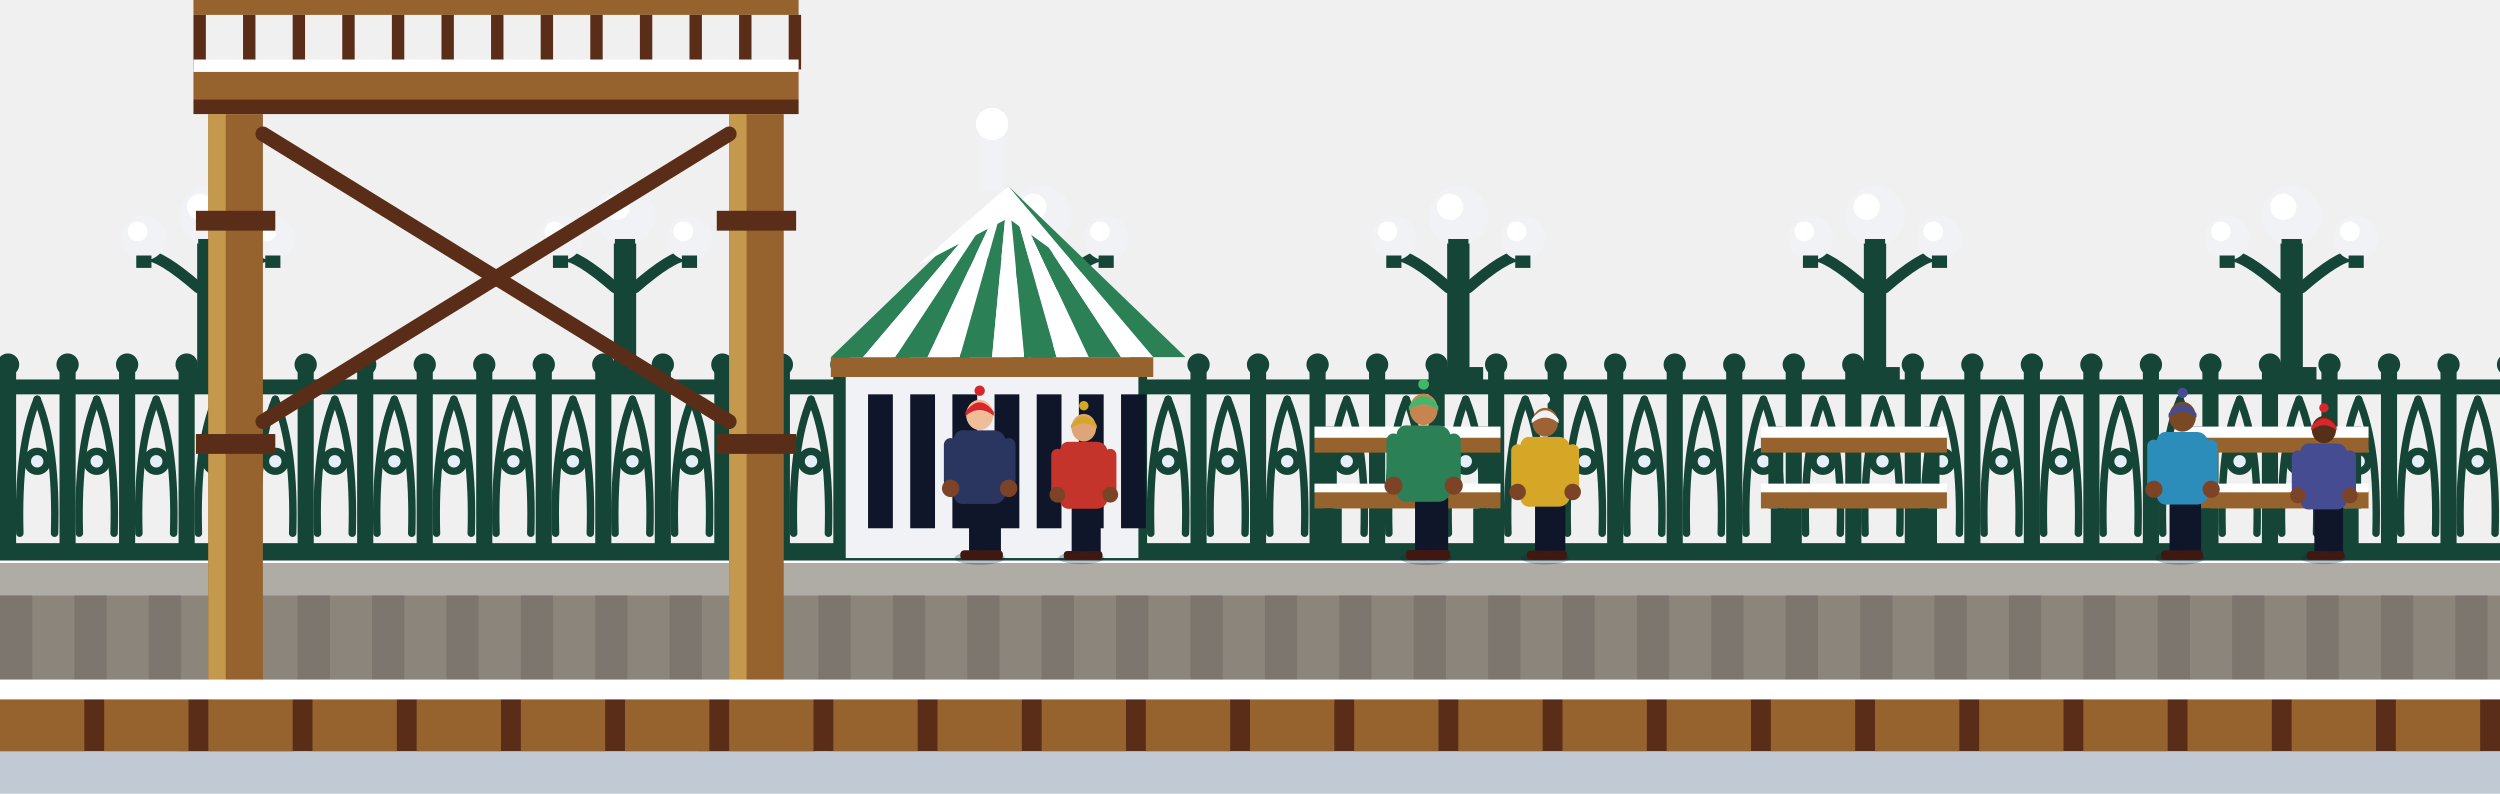
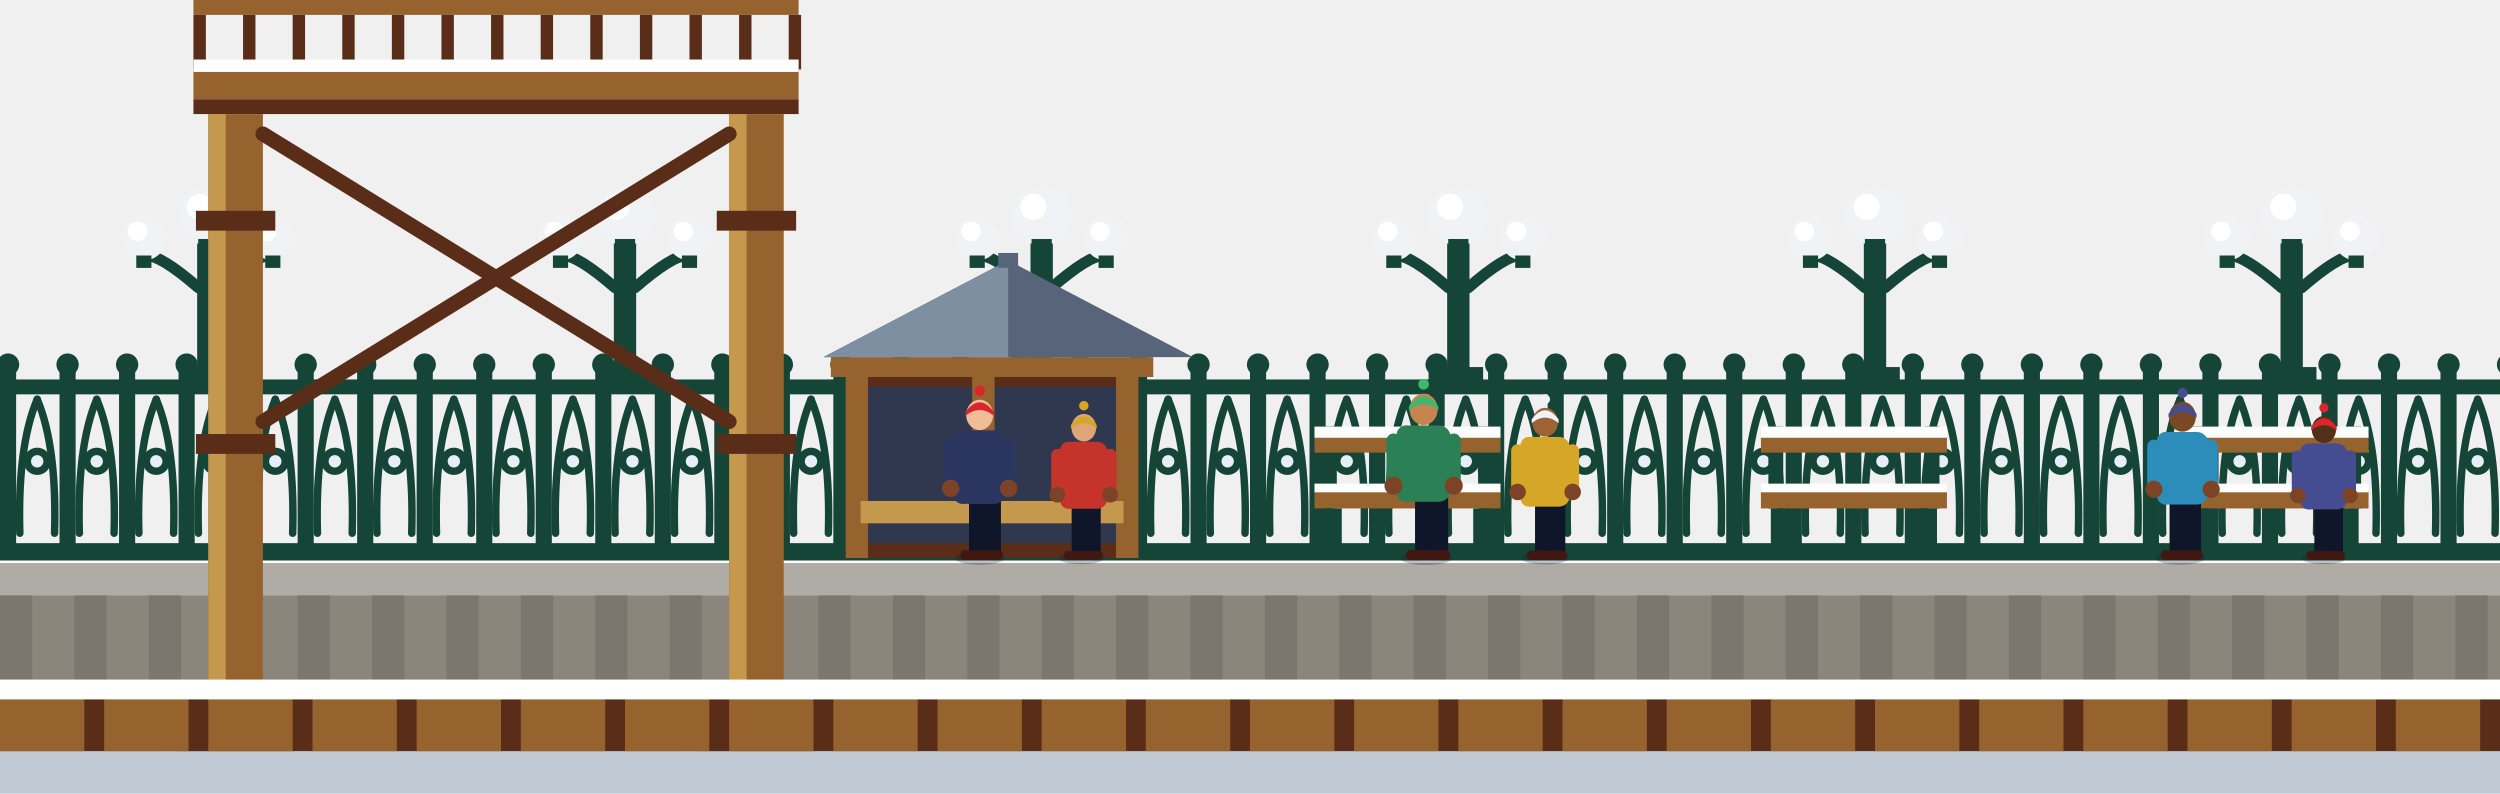
<svg xmlns="http://www.w3.org/2000/svg" width="2016" height="640" viewBox="0 0 2016 640" shape-rendering="geometricPrecision">
  <rect x="0" y="450" width="2016" height="30" fill="#afaca5" />
  <rect x="0" y="480" width="2016" height="120" fill="#8b857c" />
  <rect x="0" y="480" width="26" height="120" fill="#605a55" opacity="0.35" />
  <rect x="60" y="480" width="26" height="120" fill="#605a55" opacity="0.35" />
  <rect x="120" y="480" width="26" height="120" fill="#605a55" opacity="0.35" />
  <rect x="180" y="480" width="26" height="120" fill="#605a55" opacity="0.35" />
  <rect x="240" y="480" width="26" height="120" fill="#605a55" opacity="0.35" />
  <rect x="300" y="480" width="26" height="120" fill="#605a55" opacity="0.35" />
  <rect x="360" y="480" width="26" height="120" fill="#605a55" opacity="0.35" />
  <rect x="420" y="480" width="26" height="120" fill="#605a55" opacity="0.35" />
  <rect x="480" y="480" width="26" height="120" fill="#605a55" opacity="0.35" />
  <rect x="540" y="480" width="26" height="120" fill="#605a55" opacity="0.35" />
  <rect x="600" y="480" width="26" height="120" fill="#605a55" opacity="0.35" />
  <rect x="660" y="480" width="26" height="120" fill="#605a55" opacity="0.35" />
  <rect x="720" y="480" width="26" height="120" fill="#605a55" opacity="0.35" />
  <rect x="780" y="480" width="26" height="120" fill="#605a55" opacity="0.35" />
  <rect x="840" y="480" width="26" height="120" fill="#605a55" opacity="0.35" />
  <rect x="900" y="480" width="26" height="120" fill="#605a55" opacity="0.35" />
  <rect x="960" y="480" width="26" height="120" fill="#605a55" opacity="0.35" />
  <rect x="1020" y="480" width="26" height="120" fill="#605a55" opacity="0.35" />
  <rect x="1080" y="480" width="26" height="120" fill="#605a55" opacity="0.35" />
  <rect x="1140" y="480" width="26" height="120" fill="#605a55" opacity="0.35" />
  <rect x="1200" y="480" width="26" height="120" fill="#605a55" opacity="0.35" />
  <rect x="1260" y="480" width="26" height="120" fill="#605a55" opacity="0.35" />
  <rect x="1320" y="480" width="26" height="120" fill="#605a55" opacity="0.35" />
  <rect x="1380" y="480" width="26" height="120" fill="#605a55" opacity="0.35" />
  <rect x="1440" y="480" width="26" height="120" fill="#605a55" opacity="0.35" />
  <rect x="1500" y="480" width="26" height="120" fill="#605a55" opacity="0.35" />
  <rect x="1560" y="480" width="26" height="120" fill="#605a55" opacity="0.35" />
  <rect x="1620" y="480" width="26" height="120" fill="#605a55" opacity="0.35" />
  <rect x="1680" y="480" width="26" height="120" fill="#605a55" opacity="0.35" />
  <rect x="1740" y="480" width="26" height="120" fill="#605a55" opacity="0.35" />
  <rect x="1800" y="480" width="26" height="120" fill="#605a55" opacity="0.35" />
  <rect x="1860" y="480" width="26" height="120" fill="#605a55" opacity="0.35" />
  <rect x="1920" y="480" width="26" height="120" fill="#605a55" opacity="0.35" />
  <rect x="1980" y="480" width="26" height="120" fill="#605a55" opacity="0.35" />
  <rect x="2040" y="480" width="26" height="120" fill="#605a55" opacity="0.35" />
  <rect x="0" y="442" width="2016" height="12" fill="#ffffff" />
  <rect x="0" y="306" width="2016" height="12" fill="#154536" />
  <rect x="0" y="438" width="2016" height="14" fill="#154536" />
  <rect x="0" y="300" width="13" height="144" fill="#154536" />
  <circle cx="6.5" cy="294" r="9" fill="#154536" />
  <path d="M 16 430 Q 14 360 30 322" fill="none" stroke="#154536" stroke-width="6" stroke-linecap="round" stroke-linejoin="round" />
  <path d="M 44 430 Q 46 360 30 322" fill="none" stroke="#154536" stroke-width="6" stroke-linecap="round" stroke-linejoin="round" />
  <circle cx="30" cy="372" r="11" fill="#154536" />
  <circle cx="30" cy="372" r="5" fill="#e6eff7" />
  <rect x="48" y="300" width="13" height="144" fill="#154536" />
  <circle cx="54.5" cy="294" r="9" fill="#154536" />
  <path d="M 64 430 Q 62 360 78 322" fill="none" stroke="#154536" stroke-width="6" stroke-linecap="round" stroke-linejoin="round" />
  <path d="M 92 430 Q 94 360 78 322" fill="none" stroke="#154536" stroke-width="6" stroke-linecap="round" stroke-linejoin="round" />
  <circle cx="78" cy="372" r="11" fill="#154536" />
  <circle cx="78" cy="372" r="5" fill="#e6eff7" />
  <rect x="96" y="300" width="13" height="144" fill="#154536" />
  <circle cx="102.5" cy="294" r="9" fill="#154536" />
  <path d="M 112 430 Q 110 360 126 322" fill="none" stroke="#154536" stroke-width="6" stroke-linecap="round" stroke-linejoin="round" />
  <path d="M 140 430 Q 142 360 126 322" fill="none" stroke="#154536" stroke-width="6" stroke-linecap="round" stroke-linejoin="round" />
  <circle cx="126" cy="372" r="11" fill="#154536" />
  <circle cx="126" cy="372" r="5" fill="#e6eff7" />
  <rect x="144" y="300" width="13" height="144" fill="#154536" />
  <circle cx="150.5" cy="294" r="9" fill="#154536" />
  <path d="M 160 430 Q 158 360 174 322" fill="none" stroke="#154536" stroke-width="6" stroke-linecap="round" stroke-linejoin="round" />
  <path d="M 188 430 Q 190 360 174 322" fill="none" stroke="#154536" stroke-width="6" stroke-linecap="round" stroke-linejoin="round" />
  <circle cx="174" cy="372" r="11" fill="#154536" />
  <circle cx="174" cy="372" r="5" fill="#e6eff7" />
  <rect x="192" y="300" width="13" height="144" fill="#154536" />
  <circle cx="198.5" cy="294" r="9" fill="#154536" />
  <path d="M 208 430 Q 206 360 222 322" fill="none" stroke="#154536" stroke-width="6" stroke-linecap="round" stroke-linejoin="round" />
  <path d="M 236 430 Q 238 360 222 322" fill="none" stroke="#154536" stroke-width="6" stroke-linecap="round" stroke-linejoin="round" />
  <circle cx="222" cy="372" r="11" fill="#154536" />
  <circle cx="222" cy="372" r="5" fill="#e6eff7" />
  <rect x="240" y="300" width="13" height="144" fill="#154536" />
  <circle cx="246.5" cy="294" r="9" fill="#154536" />
  <path d="M 256 430 Q 254 360 270 322" fill="none" stroke="#154536" stroke-width="6" stroke-linecap="round" stroke-linejoin="round" />
  <path d="M 284 430 Q 286 360 270 322" fill="none" stroke="#154536" stroke-width="6" stroke-linecap="round" stroke-linejoin="round" />
  <circle cx="270" cy="372" r="11" fill="#154536" />
  <circle cx="270" cy="372" r="5" fill="#e6eff7" />
  <rect x="288" y="300" width="13" height="144" fill="#154536" />
  <circle cx="294.5" cy="294" r="9" fill="#154536" />
  <path d="M 304 430 Q 302 360 318 322" fill="none" stroke="#154536" stroke-width="6" stroke-linecap="round" stroke-linejoin="round" />
  <path d="M 332 430 Q 334 360 318 322" fill="none" stroke="#154536" stroke-width="6" stroke-linecap="round" stroke-linejoin="round" />
  <circle cx="318" cy="372" r="11" fill="#154536" />
  <circle cx="318" cy="372" r="5" fill="#e6eff7" />
  <rect x="336" y="300" width="13" height="144" fill="#154536" />
  <circle cx="342.5" cy="294" r="9" fill="#154536" />
  <path d="M 352 430 Q 350 360 366 322" fill="none" stroke="#154536" stroke-width="6" stroke-linecap="round" stroke-linejoin="round" />
  <path d="M 380 430 Q 382 360 366 322" fill="none" stroke="#154536" stroke-width="6" stroke-linecap="round" stroke-linejoin="round" />
  <circle cx="366" cy="372" r="11" fill="#154536" />
  <circle cx="366" cy="372" r="5" fill="#e6eff7" />
  <rect x="384" y="300" width="13" height="144" fill="#154536" />
  <circle cx="390.5" cy="294" r="9" fill="#154536" />
  <path d="M 400 430 Q 398 360 414 322" fill="none" stroke="#154536" stroke-width="6" stroke-linecap="round" stroke-linejoin="round" />
  <path d="M 428 430 Q 430 360 414 322" fill="none" stroke="#154536" stroke-width="6" stroke-linecap="round" stroke-linejoin="round" />
  <circle cx="414" cy="372" r="11" fill="#154536" />
  <circle cx="414" cy="372" r="5" fill="#e6eff7" />
  <rect x="432" y="300" width="13" height="144" fill="#154536" />
  <circle cx="438.5" cy="294" r="9" fill="#154536" />
  <path d="M 448 430 Q 446 360 462 322" fill="none" stroke="#154536" stroke-width="6" stroke-linecap="round" stroke-linejoin="round" />
  <path d="M 476 430 Q 478 360 462 322" fill="none" stroke="#154536" stroke-width="6" stroke-linecap="round" stroke-linejoin="round" />
  <circle cx="462" cy="372" r="11" fill="#154536" />
  <circle cx="462" cy="372" r="5" fill="#e6eff7" />
  <rect x="480" y="300" width="13" height="144" fill="#154536" />
  <circle cx="486.5" cy="294" r="9" fill="#154536" />
  <path d="M 496 430 Q 494 360 510 322" fill="none" stroke="#154536" stroke-width="6" stroke-linecap="round" stroke-linejoin="round" />
  <path d="M 524 430 Q 526 360 510 322" fill="none" stroke="#154536" stroke-width="6" stroke-linecap="round" stroke-linejoin="round" />
  <circle cx="510" cy="372" r="11" fill="#154536" />
  <circle cx="510" cy="372" r="5" fill="#e6eff7" />
  <rect x="528" y="300" width="13" height="144" fill="#154536" />
  <circle cx="534.5" cy="294" r="9" fill="#154536" />
  <path d="M 544 430 Q 542 360 558 322" fill="none" stroke="#154536" stroke-width="6" stroke-linecap="round" stroke-linejoin="round" />
  <path d="M 572 430 Q 574 360 558 322" fill="none" stroke="#154536" stroke-width="6" stroke-linecap="round" stroke-linejoin="round" />
  <circle cx="558" cy="372" r="11" fill="#154536" />
  <circle cx="558" cy="372" r="5" fill="#e6eff7" />
  <rect x="576" y="300" width="13" height="144" fill="#154536" />
  <circle cx="582.5" cy="294" r="9" fill="#154536" />
  <path d="M 592 430 Q 590 360 606 322" fill="none" stroke="#154536" stroke-width="6" stroke-linecap="round" stroke-linejoin="round" />
  <path d="M 620 430 Q 622 360 606 322" fill="none" stroke="#154536" stroke-width="6" stroke-linecap="round" stroke-linejoin="round" />
  <circle cx="606" cy="372" r="11" fill="#154536" />
  <circle cx="606" cy="372" r="5" fill="#e6eff7" />
  <rect x="624" y="300" width="13" height="144" fill="#154536" />
  <circle cx="630.5" cy="294" r="9" fill="#154536" />
  <path d="M 640 430 Q 638 360 654 322" fill="none" stroke="#154536" stroke-width="6" stroke-linecap="round" stroke-linejoin="round" />
  <path d="M 668 430 Q 670 360 654 322" fill="none" stroke="#154536" stroke-width="6" stroke-linecap="round" stroke-linejoin="round" />
  <circle cx="654" cy="372" r="11" fill="#154536" />
  <circle cx="654" cy="372" r="5" fill="#e6eff7" />
  <rect x="672" y="300" width="13" height="144" fill="#154536" />
  <circle cx="678.5" cy="294" r="9" fill="#154536" />
  <path d="M 688 430 Q 686 360 702 322" fill="none" stroke="#154536" stroke-width="6" stroke-linecap="round" stroke-linejoin="round" />
  <path d="M 716 430 Q 718 360 702 322" fill="none" stroke="#154536" stroke-width="6" stroke-linecap="round" stroke-linejoin="round" />
  <circle cx="702" cy="372" r="11" fill="#154536" />
  <circle cx="702" cy="372" r="5" fill="#e6eff7" />
  <rect x="720" y="300" width="13" height="144" fill="#154536" />
  <circle cx="726.5" cy="294" r="9" fill="#154536" />
  <path d="M 736 430 Q 734 360 750 322" fill="none" stroke="#154536" stroke-width="6" stroke-linecap="round" stroke-linejoin="round" />
  <path d="M 764 430 Q 766 360 750 322" fill="none" stroke="#154536" stroke-width="6" stroke-linecap="round" stroke-linejoin="round" />
  <circle cx="750" cy="372" r="11" fill="#154536" />
  <circle cx="750" cy="372" r="5" fill="#e6eff7" />
  <rect x="768" y="300" width="13" height="144" fill="#154536" />
  <circle cx="774.5" cy="294" r="9" fill="#154536" />
  <path d="M 784 430 Q 782 360 798 322" fill="none" stroke="#154536" stroke-width="6" stroke-linecap="round" stroke-linejoin="round" />
  <path d="M 812 430 Q 814 360 798 322" fill="none" stroke="#154536" stroke-width="6" stroke-linecap="round" stroke-linejoin="round" />
  <circle cx="798" cy="372" r="11" fill="#154536" />
  <circle cx="798" cy="372" r="5" fill="#e6eff7" />
  <rect x="816" y="300" width="13" height="144" fill="#154536" />
  <circle cx="822.5" cy="294" r="9" fill="#154536" />
  <path d="M 832 430 Q 830 360 846 322" fill="none" stroke="#154536" stroke-width="6" stroke-linecap="round" stroke-linejoin="round" />
  <path d="M 860 430 Q 862 360 846 322" fill="none" stroke="#154536" stroke-width="6" stroke-linecap="round" stroke-linejoin="round" />
  <circle cx="846" cy="372" r="11" fill="#154536" />
  <circle cx="846" cy="372" r="5" fill="#e6eff7" />
  <rect x="864" y="300" width="13" height="144" fill="#154536" />
  <circle cx="870.5" cy="294" r="9" fill="#154536" />
  <path d="M 880 430 Q 878 360 894 322" fill="none" stroke="#154536" stroke-width="6" stroke-linecap="round" stroke-linejoin="round" />
  <path d="M 908 430 Q 910 360 894 322" fill="none" stroke="#154536" stroke-width="6" stroke-linecap="round" stroke-linejoin="round" />
  <circle cx="894" cy="372" r="11" fill="#154536" />
  <circle cx="894" cy="372" r="5" fill="#e6eff7" />
  <rect x="912" y="300" width="13" height="144" fill="#154536" />
  <circle cx="918.5" cy="294" r="9" fill="#154536" />
  <path d="M 928 430 Q 926 360 942 322" fill="none" stroke="#154536" stroke-width="6" stroke-linecap="round" stroke-linejoin="round" />
  <path d="M 956 430 Q 958 360 942 322" fill="none" stroke="#154536" stroke-width="6" stroke-linecap="round" stroke-linejoin="round" />
  <circle cx="942" cy="372" r="11" fill="#154536" />
  <circle cx="942" cy="372" r="5" fill="#e6eff7" />
  <rect x="960" y="300" width="13" height="144" fill="#154536" />
  <circle cx="966.5" cy="294" r="9" fill="#154536" />
  <path d="M 976 430 Q 974 360 990 322" fill="none" stroke="#154536" stroke-width="6" stroke-linecap="round" stroke-linejoin="round" />
  <path d="M 1004 430 Q 1006 360 990 322" fill="none" stroke="#154536" stroke-width="6" stroke-linecap="round" stroke-linejoin="round" />
  <circle cx="990" cy="372" r="11" fill="#154536" />
  <circle cx="990" cy="372" r="5" fill="#e6eff7" />
  <rect x="1008" y="300" width="13" height="144" fill="#154536" />
  <circle cx="1014.5" cy="294" r="9" fill="#154536" />
  <path d="M 1024 430 Q 1022 360 1038 322" fill="none" stroke="#154536" stroke-width="6" stroke-linecap="round" stroke-linejoin="round" />
  <path d="M 1052 430 Q 1054 360 1038 322" fill="none" stroke="#154536" stroke-width="6" stroke-linecap="round" stroke-linejoin="round" />
  <circle cx="1038" cy="372" r="11" fill="#154536" />
  <circle cx="1038" cy="372" r="5" fill="#e6eff7" />
  <rect x="1056" y="300" width="13" height="144" fill="#154536" />
  <circle cx="1062.5" cy="294" r="9" fill="#154536" />
  <path d="M 1072 430 Q 1070 360 1086 322" fill="none" stroke="#154536" stroke-width="6" stroke-linecap="round" stroke-linejoin="round" />
  <path d="M 1100 430 Q 1102 360 1086 322" fill="none" stroke="#154536" stroke-width="6" stroke-linecap="round" stroke-linejoin="round" />
  <circle cx="1086" cy="372" r="11" fill="#154536" />
  <circle cx="1086" cy="372" r="5" fill="#e6eff7" />
  <rect x="1104" y="300" width="13" height="144" fill="#154536" />
  <circle cx="1110.5" cy="294" r="9" fill="#154536" />
  <path d="M 1120 430 Q 1118 360 1134 322" fill="none" stroke="#154536" stroke-width="6" stroke-linecap="round" stroke-linejoin="round" />
  <path d="M 1148 430 Q 1150 360 1134 322" fill="none" stroke="#154536" stroke-width="6" stroke-linecap="round" stroke-linejoin="round" />
  <circle cx="1134" cy="372" r="11" fill="#154536" />
  <circle cx="1134" cy="372" r="5" fill="#e6eff7" />
  <rect x="1152" y="300" width="13" height="144" fill="#154536" />
  <circle cx="1158.5" cy="294" r="9" fill="#154536" />
  <path d="M 1168 430 Q 1166 360 1182 322" fill="none" stroke="#154536" stroke-width="6" stroke-linecap="round" stroke-linejoin="round" />
  <path d="M 1196 430 Q 1198 360 1182 322" fill="none" stroke="#154536" stroke-width="6" stroke-linecap="round" stroke-linejoin="round" />
  <circle cx="1182" cy="372" r="11" fill="#154536" />
  <circle cx="1182" cy="372" r="5" fill="#e6eff7" />
  <rect x="1200" y="300" width="13" height="144" fill="#154536" />
  <circle cx="1206.5" cy="294" r="9" fill="#154536" />
  <path d="M 1216 430 Q 1214 360 1230 322" fill="none" stroke="#154536" stroke-width="6" stroke-linecap="round" stroke-linejoin="round" />
  <path d="M 1244 430 Q 1246 360 1230 322" fill="none" stroke="#154536" stroke-width="6" stroke-linecap="round" stroke-linejoin="round" />
  <circle cx="1230" cy="372" r="11" fill="#154536" />
  <circle cx="1230" cy="372" r="5" fill="#e6eff7" />
  <rect x="1248" y="300" width="13" height="144" fill="#154536" />
  <circle cx="1254.5" cy="294" r="9" fill="#154536" />
  <path d="M 1264 430 Q 1262 360 1278 322" fill="none" stroke="#154536" stroke-width="6" stroke-linecap="round" stroke-linejoin="round" />
  <path d="M 1292 430 Q 1294 360 1278 322" fill="none" stroke="#154536" stroke-width="6" stroke-linecap="round" stroke-linejoin="round" />
  <circle cx="1278" cy="372" r="11" fill="#154536" />
  <circle cx="1278" cy="372" r="5" fill="#e6eff7" />
  <rect x="1296" y="300" width="13" height="144" fill="#154536" />
  <circle cx="1302.5" cy="294" r="9" fill="#154536" />
  <path d="M 1312 430 Q 1310 360 1326 322" fill="none" stroke="#154536" stroke-width="6" stroke-linecap="round" stroke-linejoin="round" />
  <path d="M 1340 430 Q 1342 360 1326 322" fill="none" stroke="#154536" stroke-width="6" stroke-linecap="round" stroke-linejoin="round" />
  <circle cx="1326" cy="372" r="11" fill="#154536" />
  <circle cx="1326" cy="372" r="5" fill="#e6eff7" />
  <rect x="1344" y="300" width="13" height="144" fill="#154536" />
  <circle cx="1350.5" cy="294" r="9" fill="#154536" />
  <path d="M 1360 430 Q 1358 360 1374 322" fill="none" stroke="#154536" stroke-width="6" stroke-linecap="round" stroke-linejoin="round" />
  <path d="M 1388 430 Q 1390 360 1374 322" fill="none" stroke="#154536" stroke-width="6" stroke-linecap="round" stroke-linejoin="round" />
  <circle cx="1374" cy="372" r="11" fill="#154536" />
  <circle cx="1374" cy="372" r="5" fill="#e6eff7" />
  <rect x="1392" y="300" width="13" height="144" fill="#154536" />
  <circle cx="1398.5" cy="294" r="9" fill="#154536" />
  <path d="M 1408 430 Q 1406 360 1422 322" fill="none" stroke="#154536" stroke-width="6" stroke-linecap="round" stroke-linejoin="round" />
  <path d="M 1436 430 Q 1438 360 1422 322" fill="none" stroke="#154536" stroke-width="6" stroke-linecap="round" stroke-linejoin="round" />
  <circle cx="1422" cy="372" r="11" fill="#154536" />
  <circle cx="1422" cy="372" r="5" fill="#e6eff7" />
  <rect x="1440" y="300" width="13" height="144" fill="#154536" />
  <circle cx="1446.5" cy="294" r="9" fill="#154536" />
  <path d="M 1456 430 Q 1454 360 1470 322" fill="none" stroke="#154536" stroke-width="6" stroke-linecap="round" stroke-linejoin="round" />
  <path d="M 1484 430 Q 1486 360 1470 322" fill="none" stroke="#154536" stroke-width="6" stroke-linecap="round" stroke-linejoin="round" />
  <circle cx="1470" cy="372" r="11" fill="#154536" />
  <circle cx="1470" cy="372" r="5" fill="#e6eff7" />
  <rect x="1488" y="300" width="13" height="144" fill="#154536" />
  <circle cx="1494.5" cy="294" r="9" fill="#154536" />
  <path d="M 1504 430 Q 1502 360 1518 322" fill="none" stroke="#154536" stroke-width="6" stroke-linecap="round" stroke-linejoin="round" />
  <path d="M 1532 430 Q 1534 360 1518 322" fill="none" stroke="#154536" stroke-width="6" stroke-linecap="round" stroke-linejoin="round" />
  <circle cx="1518" cy="372" r="11" fill="#154536" />
  <circle cx="1518" cy="372" r="5" fill="#e6eff7" />
  <rect x="1536" y="300" width="13" height="144" fill="#154536" />
  <circle cx="1542.5" cy="294" r="9" fill="#154536" />
  <path d="M 1552 430 Q 1550 360 1566 322" fill="none" stroke="#154536" stroke-width="6" stroke-linecap="round" stroke-linejoin="round" />
  <path d="M 1580 430 Q 1582 360 1566 322" fill="none" stroke="#154536" stroke-width="6" stroke-linecap="round" stroke-linejoin="round" />
  <circle cx="1566" cy="372" r="11" fill="#154536" />
  <circle cx="1566" cy="372" r="5" fill="#e6eff7" />
  <rect x="1584" y="300" width="13" height="144" fill="#154536" />
  <circle cx="1590.5" cy="294" r="9" fill="#154536" />
  <path d="M 1600 430 Q 1598 360 1614 322" fill="none" stroke="#154536" stroke-width="6" stroke-linecap="round" stroke-linejoin="round" />
  <path d="M 1628 430 Q 1630 360 1614 322" fill="none" stroke="#154536" stroke-width="6" stroke-linecap="round" stroke-linejoin="round" />
  <circle cx="1614" cy="372" r="11" fill="#154536" />
  <circle cx="1614" cy="372" r="5" fill="#e6eff7" />
  <rect x="1632" y="300" width="13" height="144" fill="#154536" />
  <circle cx="1638.5" cy="294" r="9" fill="#154536" />
  <path d="M 1648 430 Q 1646 360 1662 322" fill="none" stroke="#154536" stroke-width="6" stroke-linecap="round" stroke-linejoin="round" />
  <path d="M 1676 430 Q 1678 360 1662 322" fill="none" stroke="#154536" stroke-width="6" stroke-linecap="round" stroke-linejoin="round" />
  <circle cx="1662" cy="372" r="11" fill="#154536" />
  <circle cx="1662" cy="372" r="5" fill="#e6eff7" />
  <rect x="1680" y="300" width="13" height="144" fill="#154536" />
  <circle cx="1686.5" cy="294" r="9" fill="#154536" />
  <path d="M 1696 430 Q 1694 360 1710 322" fill="none" stroke="#154536" stroke-width="6" stroke-linecap="round" stroke-linejoin="round" />
  <path d="M 1724 430 Q 1726 360 1710 322" fill="none" stroke="#154536" stroke-width="6" stroke-linecap="round" stroke-linejoin="round" />
  <circle cx="1710" cy="372" r="11" fill="#154536" />
  <circle cx="1710" cy="372" r="5" fill="#e6eff7" />
  <rect x="1728" y="300" width="13" height="144" fill="#154536" />
  <circle cx="1734.5" cy="294" r="9" fill="#154536" />
  <path d="M 1744 430 Q 1742 360 1758 322" fill="none" stroke="#154536" stroke-width="6" stroke-linecap="round" stroke-linejoin="round" />
  <path d="M 1772 430 Q 1774 360 1758 322" fill="none" stroke="#154536" stroke-width="6" stroke-linecap="round" stroke-linejoin="round" />
  <circle cx="1758" cy="372" r="11" fill="#154536" />
  <circle cx="1758" cy="372" r="5" fill="#e6eff7" />
  <rect x="1776" y="300" width="13" height="144" fill="#154536" />
  <circle cx="1782.5" cy="294" r="9" fill="#154536" />
  <path d="M 1792 430 Q 1790 360 1806 322" fill="none" stroke="#154536" stroke-width="6" stroke-linecap="round" stroke-linejoin="round" />
  <path d="M 1820 430 Q 1822 360 1806 322" fill="none" stroke="#154536" stroke-width="6" stroke-linecap="round" stroke-linejoin="round" />
  <circle cx="1806" cy="372" r="11" fill="#154536" />
  <circle cx="1806" cy="372" r="5" fill="#e6eff7" />
  <rect x="1824" y="300" width="13" height="144" fill="#154536" />
  <circle cx="1830.5" cy="294" r="9" fill="#154536" />
  <path d="M 1840 430 Q 1838 360 1854 322" fill="none" stroke="#154536" stroke-width="6" stroke-linecap="round" stroke-linejoin="round" />
  <path d="M 1868 430 Q 1870 360 1854 322" fill="none" stroke="#154536" stroke-width="6" stroke-linecap="round" stroke-linejoin="round" />
  <circle cx="1854" cy="372" r="11" fill="#154536" />
  <circle cx="1854" cy="372" r="5" fill="#e6eff7" />
  <rect x="1872" y="300" width="13" height="144" fill="#154536" />
  <circle cx="1878.5" cy="294" r="9" fill="#154536" />
  <path d="M 1888 430 Q 1886 360 1902 322" fill="none" stroke="#154536" stroke-width="6" stroke-linecap="round" stroke-linejoin="round" />
  <path d="M 1916 430 Q 1918 360 1902 322" fill="none" stroke="#154536" stroke-width="6" stroke-linecap="round" stroke-linejoin="round" />
  <circle cx="1902" cy="372" r="11" fill="#154536" />
  <circle cx="1902" cy="372" r="5" fill="#e6eff7" />
  <rect x="1920" y="300" width="13" height="144" fill="#154536" />
  <circle cx="1926.5" cy="294" r="9" fill="#154536" />
  <path d="M 1936 430 Q 1934 360 1950 322" fill="none" stroke="#154536" stroke-width="6" stroke-linecap="round" stroke-linejoin="round" />
  <path d="M 1964 430 Q 1966 360 1950 322" fill="none" stroke="#154536" stroke-width="6" stroke-linecap="round" stroke-linejoin="round" />
  <circle cx="1950" cy="372" r="11" fill="#154536" />
  <circle cx="1950" cy="372" r="5" fill="#e6eff7" />
  <rect x="1968" y="300" width="13" height="144" fill="#154536" />
  <circle cx="1974.5" cy="294" r="9" fill="#154536" />
  <path d="M 1984 430 Q 1982 360 1998 322" fill="none" stroke="#154536" stroke-width="6" stroke-linecap="round" stroke-linejoin="round" />
  <path d="M 2012 430 Q 2014 360 1998 322" fill="none" stroke="#154536" stroke-width="6" stroke-linecap="round" stroke-linejoin="round" />
  <circle cx="1998" cy="372" r="11" fill="#154536" />
  <circle cx="1998" cy="372" r="5" fill="#e6eff7" />
  <rect x="2016" y="300" width="13" height="144" fill="#154536" />
  <circle cx="2022.5" cy="294" r="9" fill="#154536" />
  <path d="M 2032 430 Q 2030 360 2046 322" fill="none" stroke="#154536" stroke-width="6" stroke-linecap="round" stroke-linejoin="round" />
  <path d="M 2060 430 Q 2062 360 2046 322" fill="none" stroke="#154536" stroke-width="6" stroke-linecap="round" stroke-linejoin="round" />
  <circle cx="2046" cy="372" r="11" fill="#154536" />
  <circle cx="2046" cy="372" r="5" fill="#e6eff7" />
  <rect x="159" y="196" width="18" height="118" fill="#154536" />
  <rect x="148" y="296" width="40" height="20" fill="#154536" />
  <path d="M 160 232 Q 130 206 118 206" fill="none" stroke="#154536" stroke-width="9" stroke-linecap="round" stroke-linejoin="round" />
  <path d="M 176 232 Q 206 206 218 206" fill="none" stroke="#154536" stroke-width="9" stroke-linecap="round" stroke-linejoin="round" />
  <circle cx="168" cy="174" r="24" fill="#f0f2f5" />
  <circle cx="161.28" cy="166.8" r="10.56" fill="#ffffff" />
  <rect x="159.84" y="192.72" width="16.32" height="10" fill="#154536" />
  <circle cx="116" cy="192" r="18" fill="#f0f2f5" />
  <circle cx="110.96" cy="186.6" r="7.92" fill="#ffffff" />
  <rect x="109.88" y="206.04" width="12.24" height="10" fill="#154536" />
  <circle cx="220" cy="192" r="18" fill="#f0f2f5" />
  <circle cx="214.96" cy="186.6" r="7.92" fill="#ffffff" />
  <rect x="213.88" y="206.04" width="12.24" height="10" fill="#154536" />
  <rect x="495" y="196" width="18" height="118" fill="#154536" />
  <rect x="484" y="296" width="40" height="20" fill="#154536" />
  <path d="M 496 232 Q 466 206 454 206" fill="none" stroke="#154536" stroke-width="9" stroke-linecap="round" stroke-linejoin="round" />
  <path d="M 512 232 Q 542 206 554 206" fill="none" stroke="#154536" stroke-width="9" stroke-linecap="round" stroke-linejoin="round" />
  <circle cx="504" cy="174" r="24" fill="#f0f2f5" />
  <circle cx="497.28" cy="166.8" r="10.56" fill="#ffffff" />
  <rect x="495.84" y="192.72" width="16.32" height="10" fill="#154536" />
  <circle cx="452" cy="192" r="18" fill="#f0f2f5" />
  <circle cx="446.96" cy="186.6" r="7.92" fill="#ffffff" />
  <rect x="445.88" y="206.04" width="12.24" height="10" fill="#154536" />
  <circle cx="556" cy="192" r="18" fill="#f0f2f5" />
  <circle cx="550.96" cy="186.6" r="7.92" fill="#ffffff" />
  <rect x="549.88" y="206.04" width="12.24" height="10" fill="#154536" />
  <rect x="831" y="196" width="18" height="118" fill="#154536" />
  <rect x="820" y="296" width="40" height="20" fill="#154536" />
  <path d="M 832 232 Q 802 206 790 206" fill="none" stroke="#154536" stroke-width="9" stroke-linecap="round" stroke-linejoin="round" />
  <path d="M 848 232 Q 878 206 890 206" fill="none" stroke="#154536" stroke-width="9" stroke-linecap="round" stroke-linejoin="round" />
  <circle cx="840" cy="174" r="24" fill="#f0f2f5" />
  <circle cx="833.28" cy="166.8" r="10.56" fill="#ffffff" />
  <rect x="831.84" y="192.72" width="16.32" height="10" fill="#154536" />
  <circle cx="788" cy="192" r="18" fill="#f0f2f5" />
  <circle cx="782.96" cy="186.6" r="7.92" fill="#ffffff" />
  <rect x="781.88" y="206.04" width="12.24" height="10" fill="#154536" />
  <circle cx="892" cy="192" r="18" fill="#f0f2f5" />
  <circle cx="886.96" cy="186.6" r="7.92" fill="#ffffff" />
  <rect x="885.88" y="206.04" width="12.24" height="10" fill="#154536" />
  <rect x="1167" y="196" width="18" height="118" fill="#154536" />
  <rect x="1156" y="296" width="40" height="20" fill="#154536" />
  <path d="M 1168 232 Q 1138 206 1126 206" fill="none" stroke="#154536" stroke-width="9" stroke-linecap="round" stroke-linejoin="round" />
  <path d="M 1184 232 Q 1214 206 1226 206" fill="none" stroke="#154536" stroke-width="9" stroke-linecap="round" stroke-linejoin="round" />
  <circle cx="1176" cy="174" r="24" fill="#f0f2f5" />
  <circle cx="1169.28" cy="166.8" r="10.56" fill="#ffffff" />
  <rect x="1167.84" y="192.72" width="16.32" height="10" fill="#154536" />
  <circle cx="1124" cy="192" r="18" fill="#f0f2f5" />
  <circle cx="1118.96" cy="186.6" r="7.92" fill="#ffffff" />
  <rect x="1117.88" y="206.04" width="12.24" height="10" fill="#154536" />
  <circle cx="1228" cy="192" r="18" fill="#f0f2f5" />
  <circle cx="1222.96" cy="186.6" r="7.92" fill="#ffffff" />
  <rect x="1221.88" y="206.04" width="12.24" height="10" fill="#154536" />
  <rect x="1503" y="196" width="18" height="118" fill="#154536" />
  <rect x="1492" y="296" width="40" height="20" fill="#154536" />
  <path d="M 1504 232 Q 1474 206 1462 206" fill="none" stroke="#154536" stroke-width="9" stroke-linecap="round" stroke-linejoin="round" />
  <path d="M 1520 232 Q 1550 206 1562 206" fill="none" stroke="#154536" stroke-width="9" stroke-linecap="round" stroke-linejoin="round" />
  <circle cx="1512" cy="174" r="24" fill="#f0f2f5" />
  <circle cx="1505.28" cy="166.8" r="10.56" fill="#ffffff" />
  <rect x="1503.84" y="192.72" width="16.32" height="10" fill="#154536" />
  <circle cx="1460" cy="192" r="18" fill="#f0f2f5" />
  <circle cx="1454.96" cy="186.6" r="7.92" fill="#ffffff" />
  <rect x="1453.88" y="206.04" width="12.24" height="10" fill="#154536" />
  <circle cx="1564" cy="192" r="18" fill="#f0f2f5" />
  <circle cx="1558.96" cy="186.6" r="7.92" fill="#ffffff" />
  <rect x="1557.88" y="206.04" width="12.24" height="10" fill="#154536" />
  <rect x="1839" y="196" width="18" height="118" fill="#154536" />
  <rect x="1828" y="296" width="40" height="20" fill="#154536" />
  <path d="M 1840 232 Q 1810 206 1798 206" fill="none" stroke="#154536" stroke-width="9" stroke-linecap="round" stroke-linejoin="round" />
  <path d="M 1856 232 Q 1886 206 1898 206" fill="none" stroke="#154536" stroke-width="9" stroke-linecap="round" stroke-linejoin="round" />
  <circle cx="1848" cy="174" r="24" fill="#f0f2f5" />
  <circle cx="1841.28" cy="166.8" r="10.56" fill="#ffffff" />
  <rect x="1839.84" y="192.72" width="16.32" height="10" fill="#154536" />
  <circle cx="1796" cy="192" r="18" fill="#f0f2f5" />
  <circle cx="1790.96" cy="186.6" r="7.92" fill="#ffffff" />
  <rect x="1789.88" y="206.04" width="12.24" height="10" fill="#154536" />
  <circle cx="1900" cy="192" r="18" fill="#f0f2f5" />
  <circle cx="1894.96" cy="186.6" r="7.92" fill="#ffffff" />
  <rect x="1893.88" y="206.04" width="12.24" height="10" fill="#154536" />
  <rect x="1066" y="344" width="12" height="66" fill="#154536" />
  <rect x="1192" y="344" width="12" height="66" fill="#154536" />
  <rect x="1060" y="352" width="150" height="13" fill="#96632f" />
  <rect x="1060" y="344" width="150" height="9" fill="#ffffff" />
  <rect x="1060" y="396" width="150" height="14" fill="#96632f" />
  <rect x="1060" y="390" width="150" height="7" fill="#ffffff" />
  <rect x="1068" y="410" width="14" height="40" fill="#154536" />
  <rect x="1188" y="410" width="14" height="40" fill="#154536" />
  <rect x="1426" y="344" width="12" height="66" fill="#154536" />
  <rect x="1552" y="344" width="12" height="66" fill="#154536" />
  <rect x="1420" y="352" width="150" height="13" fill="#96632f" />
  <rect x="1420" y="344" width="150" height="9" fill="#ffffff" />
  <rect x="1420" y="396" width="150" height="14" fill="#96632f" />
  <rect x="1420" y="390" width="150" height="7" fill="#ffffff" />
  <rect x="1428" y="410" width="14" height="40" fill="#154536" />
  <rect x="1548" y="410" width="14" height="40" fill="#154536" />
  <rect x="1766" y="344" width="12" height="66" fill="#154536" />
  <rect x="1892" y="344" width="12" height="66" fill="#154536" />
  <rect x="1760" y="352" width="150" height="13" fill="#96632f" />
  <rect x="1760" y="344" width="150" height="9" fill="#ffffff" />
  <rect x="1760" y="396" width="150" height="14" fill="#96632f" />
  <rect x="1760" y="390" width="150" height="7" fill="#ffffff" />
  <rect x="1768" y="410" width="14" height="40" fill="#154536" />
  <rect x="1888" y="410" width="14" height="40" fill="#154536" />
-   <rect x="682" y="300" width="236" height="150" fill="#f0f2f5" />
-   <rect x="700" y="318" width="20" height="108" fill="#101629" />
-   <rect x="734" y="318" width="20" height="108" fill="#101629" />
-   <rect x="768" y="318" width="20" height="108" fill="#101629" />
-   <rect x="802" y="318" width="20" height="108" fill="#101629" />
-   <rect x="836" y="318" width="20" height="108" fill="#101629" />
-   <rect x="870" y="318" width="20" height="108" fill="#101629" />
-   <rect x="904" y="318" width="20" height="108" fill="#101629" />
+   <rect x="682" y="300" width="236" height="150" fill="#5a2d19" />
+   <rect x="694" y="312" width="212" height="126" fill="#30384f" />
+   <rect x="682" y="300" width="18" height="150" fill="#96632f" />
+   <rect x="784" y="300" width="18" height="150" fill="#96632f" />
+   <rect x="900" y="300" width="18" height="150" fill="#96632f" />
+   <rect x="694" y="404" width="212" height="18" fill="#c5994d" />
  <rect x="670" y="288" width="260" height="16" fill="#96632f" />
-   <path d="M 670 288 L 696 288 L 813 150 Z" fill="#2c8055" />
-   <path d="M 696 288 L 722 288 L 813 150 Z" fill="#ffffff" />
-   <path d="M 722 288 L 748 288 L 813 150 Z" fill="#2c8055" />
-   <path d="M 748 288 L 774 288 L 813 150 Z" fill="#ffffff" />
-   <path d="M 774 288 L 800 288 L 813 150 Z" fill="#2c8055" />
-   <path d="M 800 288 L 826 288 L 813 150 Z" fill="#ffffff" />
-   <path d="M 826 288 L 852 288 L 813 150 Z" fill="#2c8055" />
-   <path d="M 852 288 L 878 288 L 813 150 Z" fill="#ffffff" />
-   <path d="M 878 288 L 904 288 L 813 150 Z" fill="#2c8055" />
-   <path d="M 904 288 L 930 288 L 813 150 Z" fill="#ffffff" />
-   <path d="M 930 288 L 956 288 L 813 150 Z" fill="#2c8055" />
-   <rect x="790" y="108" width="20" height="46" fill="#f0f2f5" />
-   <circle cx="800" cy="100" r="13" fill="#ffffff" />
-   <path d="M 740 214 L 813 150 L 860 210 L 813 176 Z" fill="#ffffff" />
+   <path d="M 664 288 L 962 288 L 813 210 Z" fill="#57647a" />
+   <path d="M 664 288 L 813 210 L 813 288 Z" fill="#7d8fa0" />
+   <rect x="805" y="204" width="16" height="12" fill="#57647a" />
  <rect x="156" y="0" width="488" height="12" fill="#96632f" />
  <rect x="156" y="12" width="10" height="44" fill="#5a2d19" />
  <rect x="196" y="12" width="10" height="44" fill="#5a2d19" />
  <rect x="236" y="12" width="10" height="44" fill="#5a2d19" />
  <rect x="276" y="12" width="10" height="44" fill="#5a2d19" />
  <rect x="316" y="12" width="10" height="44" fill="#5a2d19" />
  <rect x="356" y="12" width="10" height="44" fill="#5a2d19" />
  <rect x="396" y="12" width="10" height="44" fill="#5a2d19" />
  <rect x="436" y="12" width="10" height="44" fill="#5a2d19" />
  <rect x="476" y="12" width="10" height="44" fill="#5a2d19" />
  <rect x="516" y="12" width="10" height="44" fill="#5a2d19" />
  <rect x="556" y="12" width="10" height="44" fill="#5a2d19" />
  <rect x="596" y="12" width="10" height="44" fill="#5a2d19" />
  <rect x="636" y="12" width="10" height="44" fill="#5a2d19" />
  <rect x="156" y="56" width="488" height="24" fill="#96632f" />
  <rect x="156" y="80" width="488" height="12" fill="#5a2d19" />
  <rect x="156" y="48" width="488" height="10" fill="#ffffff" />
  <rect x="168" y="92" width="44" height="508" fill="#96632f" />
  <rect x="168" y="92" width="14" height="508" fill="#c5994d" />
  <rect x="158" y="170" width="64" height="16" fill="#5a2d19" />
  <rect x="158" y="350" width="64" height="16" fill="#5a2d19" />
  <rect x="588" y="92" width="44" height="508" fill="#96632f" />
  <rect x="588" y="92" width="14" height="508" fill="#c5994d" />
  <rect x="578" y="170" width="64" height="16" fill="#5a2d19" />
  <rect x="578" y="350" width="64" height="16" fill="#5a2d19" />
  <path d="M 212 108 L 588 340" fill="none" stroke="#5a2d19" stroke-width="12" stroke-linecap="round" stroke-linejoin="round" />
  <path d="M 212 340 L 588 108" fill="none" stroke="#5a2d19" stroke-width="12" stroke-linecap="round" stroke-linejoin="round" />
  <ellipse cx="190" cy="596" rx="66" ry="22" fill="#ffffff" />
  <ellipse cx="190" cy="604" rx="48" ry="12" fill="#16203a" opacity="0.28" />
  <ellipse cx="610" cy="596" rx="66" ry="22" fill="#ffffff" />
  <ellipse cx="610" cy="604" rx="48" ry="12" fill="#16203a" opacity="0.28" />
  <ellipse cx="790" cy="450" rx="20.28" ry="5.46" fill="#16203a" opacity="0.28" />
  <rect x="781.42" y="403.2" width="17.16" height="46.8" fill="#101629" />
  <rect x="791.56" y="403.2" width="15.6" height="46.8" fill="#101629" />
  <rect x="774.4" y="443.76" width="18.72" height="7.8" rx="3.12" fill="#401812" />
  <rect x="790" y="443.76" width="18.72" height="7.8" rx="3.12" fill="#401812" />
  <rect x="768.94" y="347.04" width="42.12" height="59.28" rx="9.36" fill="#2b3660" />
  <rect x="768.94" y="347.04" width="14.04" height="59.28" rx="7.8" fill="#2b3660" />
  <rect x="761.14" y="353.28" width="10.92" height="40.56" rx="5.46" fill="#2b3660" />
  <rect x="807.94" y="353.28" width="10.92" height="40.56" rx="5.46" fill="#2b3660" />
  <circle cx="766.6" cy="393.84" r="7.02" fill="#7c4327" />
  <circle cx="813.4" cy="393.84" r="7.02" fill="#7c4327" />
  <ellipse cx="790" cy="334.56" rx="10.92" ry="12.22" fill="#efbe99" />
  <path d="M 778.56 332.22 Q 790 316.62 801.44 332.22 L 801.44 335.34 Q 790 325.98 778.56 335.34 Z" fill="#d8262c" />
  <circle cx="790" cy="315.06" r="4.16" fill="#d8262c" />
  <ellipse cx="872" cy="450" rx="18.46" ry="4.97" fill="#16203a" opacity="0.28" />
  <rect x="864.19" y="407.4" width="15.62" height="42.6" fill="#101629" />
  <rect x="873.42" y="407.4" width="14.2" height="42.6" fill="#101629" />
  <rect x="857.8" y="444.32" width="17.04" height="7.1" rx="2.84" fill="#401812" />
  <rect x="872" y="444.32" width="17.04" height="7.1" rx="2.84" fill="#401812" />
  <rect x="854.83" y="356.28" width="38.34" height="53.96" rx="8.52" fill="#c5342a" />
  <rect x="854.83" y="356.28" width="12.78" height="53.96" rx="7.1" fill="#c5342a" />
  <rect x="847.73" y="361.96" width="9.94" height="36.92" rx="4.97" fill="#c5342a" />
  <rect x="890.33" y="361.96" width="9.94" height="36.92" rx="4.97" fill="#c5342a" />
  <circle cx="852.7" cy="398.88" r="6.39" fill="#7c4327" />
  <circle cx="895.3" cy="398.88" r="6.39" fill="#7c4327" />
  <ellipse cx="874" cy="344.92" rx="9.94" ry="11.12" fill="#dfa477" />
  <path d="M 863.587 342.79 Q 874 328.59 884.413 342.79 L 884.413 345.63 Q 874 337.11 863.587 345.63 Z" fill="#d6a727" />
  <circle cx="874" cy="327.17" r="3.79" fill="#d6a727" />
  <ellipse cx="1150" cy="450" rx="21.06" ry="5.67" fill="#16203a" opacity="0.28" />
  <rect x="1141.09" y="401.4" width="17.82" height="48.6" fill="#101629" />
  <rect x="1151.62" y="401.4" width="16.2" height="48.6" fill="#101629" />
  <rect x="1133.8" y="443.52" width="19.44" height="8.1" rx="3.24" fill="#401812" />
  <rect x="1150" y="443.52" width="19.44" height="8.1" rx="3.24" fill="#401812" />
  <rect x="1126.13" y="343.08" width="43.74" height="61.56" rx="9.72" fill="#2c8055" />
  <rect x="1126.13" y="343.08" width="14.58" height="61.56" rx="8.1" fill="#2c8055" />
  <rect x="1118.03" y="349.56" width="11.34" height="42.12" rx="5.67" fill="#2c8055" />
  <rect x="1166.63" y="349.56" width="11.34" height="42.12" rx="5.67" fill="#2c8055" />
  <circle cx="1123.7" cy="391.68" r="7.29" fill="#7c4327" />
  <circle cx="1172.3" cy="391.68" r="7.29" fill="#7c4327" />
  <ellipse cx="1148" cy="330.12" rx="11.34" ry="12.69" fill="#c68550" />
  <path d="M 1136.12 327.69 Q 1148 311.49 1159.88 327.69 L 1159.88 330.93 Q 1148 321.21 1136.12 330.93 Z" fill="#41b76b" />
  <circle cx="1148" cy="309.87" r="4.32" fill="#41b76b" />
  <ellipse cx="1246" cy="450" rx="19.24" ry="5.18" fill="#16203a" opacity="0.28" />
  <rect x="1237.86" y="405.6" width="16.28" height="44.4" fill="#101629" />
  <rect x="1247.48" y="405.6" width="14.8" height="44.4" fill="#101629" />
  <rect x="1231.2" y="444.08" width="17.76" height="7.4" rx="2.96" fill="#401812" />
  <rect x="1246" y="444.08" width="17.76" height="7.4" rx="2.96" fill="#401812" />
  <rect x="1226.02" y="352.32" width="39.96" height="56.24" rx="8.88" fill="#d6a727" />
  <rect x="1226.02" y="352.32" width="13.32" height="56.24" rx="7.4" fill="#d6a727" />
  <rect x="1218.62" y="358.24" width="10.36" height="38.48" rx="5.18" fill="#d6a727" />
  <rect x="1263.02" y="358.24" width="10.36" height="38.48" rx="5.18" fill="#d6a727" />
  <circle cx="1223.8" cy="396.72" r="6.66" fill="#7c4327" />
  <circle cx="1268.2" cy="396.72" r="6.66" fill="#7c4327" />
  <ellipse cx="1246" cy="340.48" rx="10.36" ry="11.59" fill="#9e6334" />
  <path d="M 1235.147 338.26 Q 1246 323.46 1256.853 338.26 L 1256.853 341.22 Q 1246 332.34 1235.147 341.22 Z" fill="#f0f2f5" />
  <circle cx="1246" cy="321.98" r="3.95" fill="#f0f2f5" />
  <ellipse cx="1758" cy="450" rx="20.02" ry="5.39" fill="#16203a" opacity="0.28" />
  <rect x="1749.53" y="403.8" width="16.94" height="46.2" fill="#101629" />
  <rect x="1759.54" y="403.8" width="15.4" height="46.2" fill="#101629" />
  <rect x="1742.6" y="443.84" width="18.48" height="7.7" rx="3.08" fill="#401812" />
  <rect x="1758" y="443.84" width="18.48" height="7.7" rx="3.08" fill="#401812" />
  <rect x="1739.21" y="348.36" width="41.58" height="58.52" rx="9.24" fill="#2c8cba" />
  <rect x="1739.21" y="348.36" width="13.86" height="58.52" rx="7.7" fill="#2c8cba" />
  <rect x="1731.51" y="354.52" width="10.78" height="40.04" rx="5.39" fill="#2c8cba" />
  <rect x="1777.71" y="354.52" width="10.78" height="40.04" rx="5.39" fill="#2c8cba" />
  <circle cx="1736.9" cy="394.56" r="6.93" fill="#7c4327" />
  <circle cx="1783.1" cy="394.56" r="6.93" fill="#7c4327" />
  <ellipse cx="1760" cy="336.04" rx="10.78" ry="12.06" fill="#7a4923" />
  <path d="M 1748.707 333.73 Q 1760 318.33 1771.293 333.73 L 1771.293 336.81 Q 1760 327.57 1748.707 336.81 Z" fill="#464c92" />
  <circle cx="1760" cy="316.79" r="4.11" fill="#464c92" />
  <ellipse cx="1874" cy="450" rx="18.2" ry="4.9" fill="#16203a" opacity="0.28" />
  <rect x="1866.3" y="408" width="15.4" height="42" fill="#101629" />
  <rect x="1875.4" y="408" width="14" height="42" fill="#101629" />
  <rect x="1860" y="444.4" width="16.8" height="7" rx="2.8" fill="#401812" />
  <rect x="1874" y="444.4" width="16.8" height="7" rx="2.8" fill="#401812" />
  <rect x="1855.1" y="357.6" width="37.8" height="53.2" rx="8.4" fill="#464c92" />
  <rect x="1855.1" y="357.6" width="12.6" height="53.2" rx="7" fill="#464c92" />
  <rect x="1848.1" y="363.2" width="9.8" height="36.4" rx="4.9" fill="#464c92" />
  <rect x="1890.1" y="363.2" width="9.8" height="36.4" rx="4.9" fill="#464c92" />
  <circle cx="1853" cy="399.6" r="6.3" fill="#7c4327" />
  <circle cx="1895" cy="399.6" r="6.3" fill="#7c4327" />
  <ellipse cx="1874" cy="346.4" rx="9.8" ry="10.97" fill="#553018" />
  <path d="M 1863.733 344.3 Q 1874 330.3 1884.267 344.3 L 1884.267 347.1 Q 1874 338.7 1863.733 347.1 Z" fill="#d8262c" />
  <circle cx="1874" cy="328.9" r="3.73" fill="#d8262c" />
  <rect x="0" y="560" width="2016" height="46" fill="#5a2d19" />
  <rect x="0" y="560" width="68" height="46" fill="#96632f" />
  <rect x="84" y="560" width="68" height="46" fill="#96632f" />
  <rect x="168" y="560" width="68" height="46" fill="#96632f" />
  <rect x="252" y="560" width="68" height="46" fill="#96632f" />
  <rect x="336" y="560" width="68" height="46" fill="#96632f" />
  <rect x="420" y="560" width="68" height="46" fill="#96632f" />
  <rect x="504" y="560" width="68" height="46" fill="#96632f" />
  <rect x="588" y="560" width="68" height="46" fill="#96632f" />
  <rect x="672" y="560" width="68" height="46" fill="#96632f" />
  <rect x="756" y="560" width="68" height="46" fill="#96632f" />
  <rect x="840" y="560" width="68" height="46" fill="#96632f" />
  <rect x="924" y="560" width="68" height="46" fill="#96632f" />
  <rect x="1008" y="560" width="68" height="46" fill="#96632f" />
  <rect x="1092" y="560" width="68" height="46" fill="#96632f" />
  <rect x="1176" y="560" width="68" height="46" fill="#96632f" />
  <rect x="1260" y="560" width="68" height="46" fill="#96632f" />
  <rect x="1344" y="560" width="68" height="46" fill="#96632f" />
  <rect x="1428" y="560" width="68" height="46" fill="#96632f" />
  <rect x="1512" y="560" width="68" height="46" fill="#96632f" />
  <rect x="1596" y="560" width="68" height="46" fill="#96632f" />
  <rect x="1680" y="560" width="68" height="46" fill="#96632f" />
  <rect x="1764" y="560" width="68" height="46" fill="#96632f" />
  <rect x="1848" y="560" width="68" height="46" fill="#96632f" />
  <rect x="1932" y="560" width="68" height="46" fill="#96632f" />
  <rect x="0" y="548" width="2016" height="16" fill="#ffffff" />
  <rect x="0" y="606" width="2016" height="34" fill="#e6eff7" />
  <rect x="0" y="606" width="2016" height="34" fill="#16203a" opacity="0.18" />
</svg>
